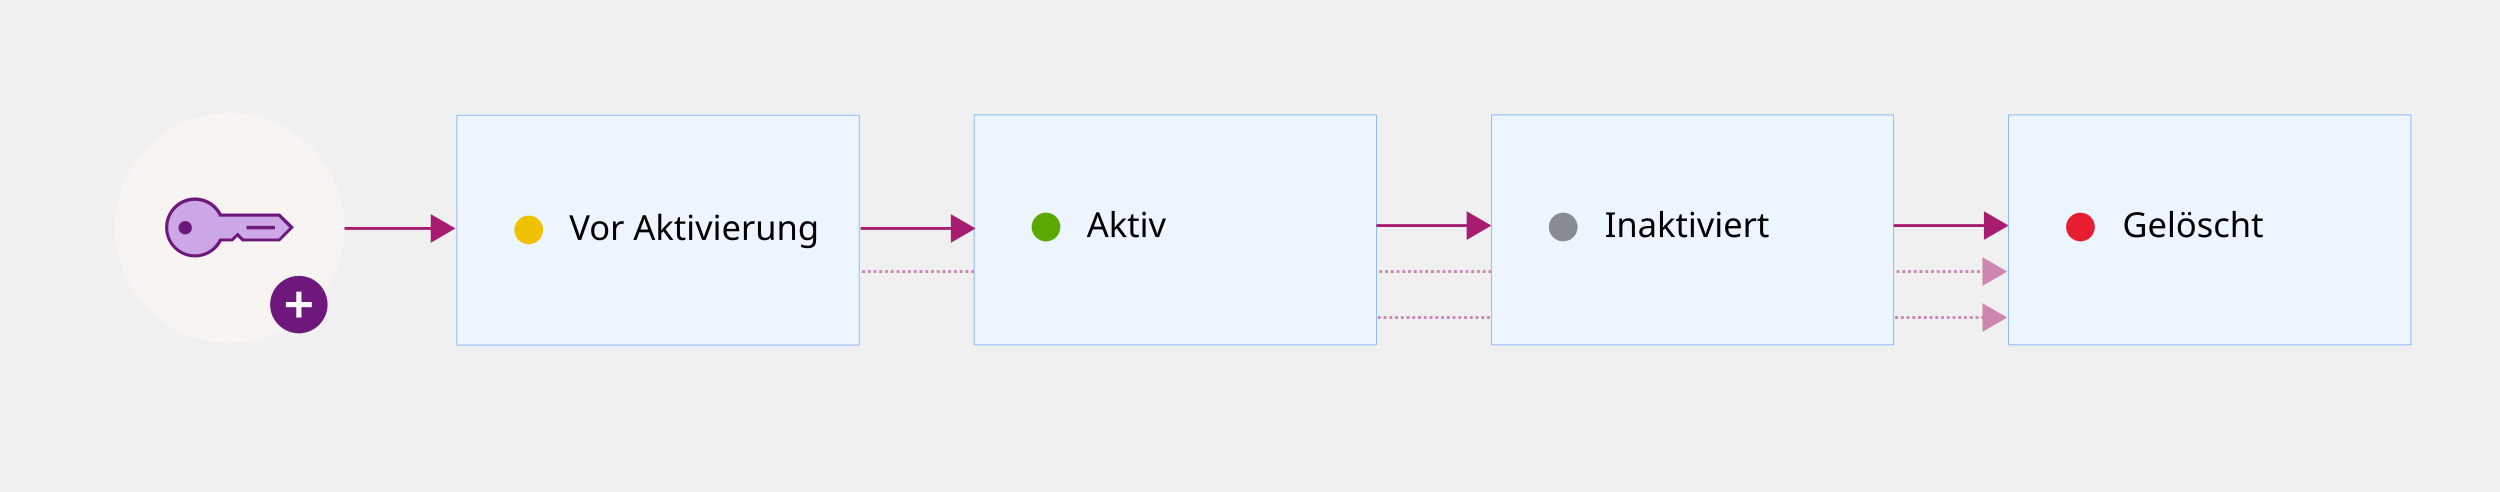
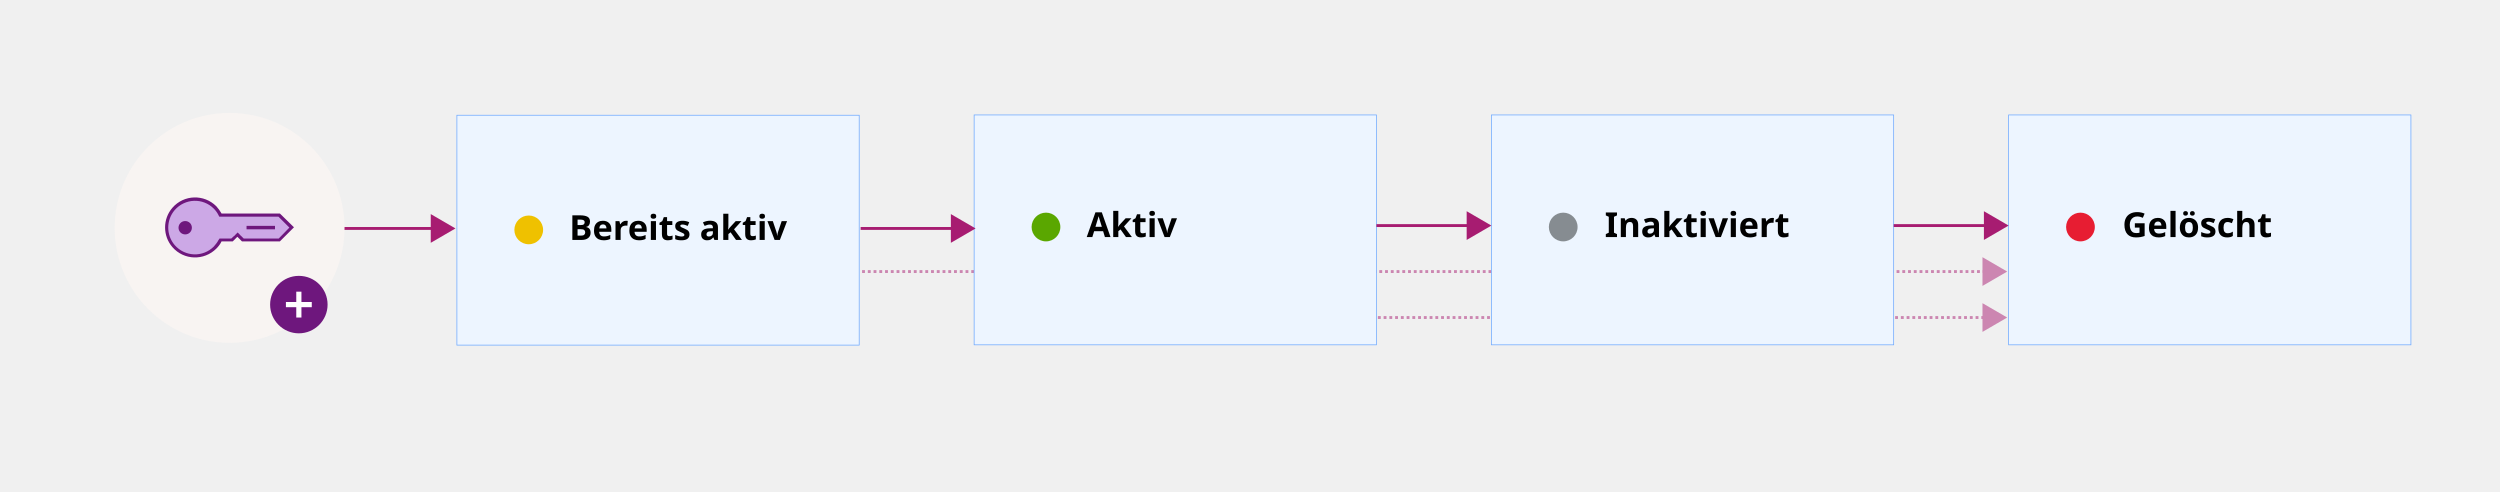
- <svg xmlns="http://www.w3.org/2000/svg" xmlns:xlink="http://www.w3.org/1999/xlink" viewBox="0 0 870 171">
-   <style>.st0{opacity:.5}.st1{fill:none;stroke:#a71c71;stroke-miterlimit:10;stroke-dasharray:1,1}.st2{fill:#a71c71}.st3,.st8{stroke-miterlimit:10}.st3{stroke-width:.25;fill:#edf5ff;stroke:#69a6ff}.st8{fill:none;stroke:#a71c71}.st14{clip-path:url(#SVGID_6_);fill:#6e177d}.st17{font-family:'IBMPlexSans-SemiBold'}.st18{font-size:12px}.st20{display:inline;fill:#272727}.st22{font-size:16px}</style>
+ <svg xmlns="http://www.w3.org/2000/svg" xmlns:xlink="http://www.w3.org/1999/xlink" viewBox="0 0 870 171" id="svg153">
+   <style id="style2">.st0{opacity:.5}.st1{fill:none;stroke:#a71c71;stroke-miterlimit:10;stroke-dasharray:1,1}.st2{fill:#a71c71}.st3,.st8{stroke-miterlimit:10}.st3{stroke-width:.25;fill:#edf5ff;stroke:#69a6ff}.st8{fill:none;stroke:#a71c71}.st14{clip-path:url(#SVGID_6_);fill:#6e177d}.st17{font-family:'IBMPlexSans-SemiBold'}.st18{font-size:12px}.st20{display:inline;fill:#272727}.st22{font-size:16px}</style>
  <g id="Visual">
-     <g class="st0">
-       <path class="st1" d="M300 94.5h391.3" />
-       <path class="st2" d="M689.9 99.5l8.6-5-8.6-5z" />
-     </g>
-     <g class="st0">
-       <path class="st1" d="M477.5 110.5h213.8" />
-       <path class="st2" d="M689.9 115.5l8.6-5-8.6-5z" />
-     </g>
-     <path class="st3" d="M339 40h140v80H339zM159 40.1h140v80H159zM519 40h140v80H519zM699 40h140v80H699z" />
-     <circle cx="184" cy="80" r="5" fill="#efc100" />
-     <circle cx="364" cy="79" r="5" fill="#5aa700" />
-     <circle cx="724" cy="79" r="5" fill="#e71d32" />
-     <circle cx="544" cy="79" r="5" fill="#868c91" />
-     <path class="st2" d="M118.5 79.5h40" />
-     <path class="st8" d="M118.5 79.5h32.8" />
-     <path class="st2" d="M149.9 84.5l8.6-5-8.6-5zM299.5 79.5h40" />
-     <path class="st8" d="M299.5 79.5h32.8" />
-     <path class="st2" d="M330.9 84.5l8.6-5-8.6-5zM479 78.5h40" />
-     <path class="st8" d="M479 78.5h32.8" />
-     <path class="st2" d="M510.4 83.5l8.6-5-8.6-5z" />
-     <g>
-       <path class="st8" d="M659 78.5h32.8" />
-       <path class="st2" d="M690.4 83.5l8.6-5-8.6-5z" />
-     </g>
-     <circle cx="79.9" cy="79.3" r="40" fill="#f8f4f2" />
-     <g id="Root_key">
-       <defs>
-         <path id="SVGID_1_" d="M57.4 68.8h45v20.9h-45z" />
-       </defs>
-       <clipPath id="SVGID_2_">
-         <use xlink:href="#SVGID_1_" overflow="visible" />
-       </clipPath>
-       <g clip-path="url(#SVGID_2_)">
-         <defs>
-           <path id="SVGID_3_" d="M57.4 68.8h45v20.9h-45z" />
-         </defs>
-         <clipPath id="SVGID_4_">
-           <use xlink:href="#SVGID_3_" overflow="visible" />
-         </clipPath>
-         <g clip-path="url(#SVGID_4_)">
-           <defs>
-             <path id="SVGID_5_" d="M57.4 68.8h45v20.9h-45z" />
-           </defs>
-           <clipPath id="SVGID_6_">
-             <use xlink:href="#SVGID_5_" overflow="visible" />
-           </clipPath>
-           <g opacity=".65" clip-path="url(#SVGID_6_)">
-             <defs>
-               <path id="SVGID_7_" d="M57.9 69.2h43.3v19.5H57.9z" />
-             </defs>
-             <clipPath id="SVGID_8_">
-               <use xlink:href="#SVGID_7_" overflow="visible" />
-             </clipPath>
-             <path d="M97 74.8H76.5c-1.6-3.3-4.9-5.6-8.8-5.6-5.4 0-9.8 4.4-9.8 9.8s4.4 9.8 9.8 9.8c3.9 0 7.2-2.3 8.8-5.6h5.1v-1.4H83.7v1.4H97l4.2-4.2-4.2-4.2z" clip-path="url(#SVGID_8_)" fill="#b380e0" />
-           </g>
-           <path class="st14" d="M97.4 74.3H77.1c-.5-.9-1.1-1.7-1.8-2.5-4.3-4.3-11.3-4.1-15.3.5-3.4 3.9-3.4 9.8 0 13.7 4 4.6 11 4.8 15.3.5.7-.7 1.4-1.6 1.8-2.5H81l1.6-1.6 1.6 1.6h13.2l4.9-4.9-4.9-4.8zM97 83H84.8l-1.3-1.3-.8-.8-.8.8-1.4 1.3h-4.1l-.4.6c-.4.8-1 1.5-1.6 2.2-3.8 3.8-10 3.6-13.6-.5-3-3.5-3-8.7 0-12.2 3.6-4.1 9.8-4.3 13.6-.5.6.6 1.2 1.4 1.6 2.2l.3.6H96.9l3.8 3.8L97 83z" />
-           <path class="st14" d="M66.1 77.6c.9.9.9 2.4 0 3.3-.9.9-2.4.9-3.3 0-.9-.9-.9-2.4 0-3.3.9-.9 2.4-.9 3.3 0M85.8 78.6h9.9v1.2h-9.9z" />
+     <g class="st0" id="g12">
+       <g id="g10">
+         <path class="st1" id="line4" d="M300 94.5h391.3" />
+         <g id="g8">
+           <path class="st2" id="polygon6" d="M689.9 99.5l8.6-5-8.6-5z" />
        </g>
      </g>
    </g>
-     <circle cx="104" cy="106" r="6" fill="#fff" />
-     <g>
-       <path d="M104 96c-5.5 0-10 4.5-10 10s4.5 10 10 10 10-4.5 10-10-4.4-10-10-10zm4.5 10.9h-3.6v3.6h-1.8v-3.6h-3.6v-1.8h3.6v-3.6h1.8v3.6h3.6v1.8z" fill="#6e177d" />
+     <g class="st0" id="g22">
+       <g id="g20">
+         <path class="st1" id="line14" d="M477.5 110.5h213.8" />
+         <g id="g18">
+           <path class="st2" id="polygon16" d="M689.9 115.5l8.6-5-8.6-5z" />
+         </g>
+       </g>
+     </g>
+     <path class="st3" id="rect24" d="M339 40h140v80H339z" />
+     <path class="st3" id="rect26" d="M159 40.1h140v80H159z" />
+     <path class="st3" id="rect28" d="M519 40h140v80H519z" />
+     <path class="st3" id="rect30" d="M699 40h140v80H699z" />
+     <circle cx="184" cy="80" r="5" id="circle32" fill="#efc100" />
+     <circle cx="364" cy="79" r="5" id="circle34" fill="#5aa700" />
+     <circle cx="724" cy="79" r="5" id="circle36" fill="#e71d32" />
+     <circle cx="544" cy="79" r="5" id="circle38" fill="#868c91" />
+     <g id="g50">
+       <path class="st2" id="line40" d="M118.5 79.5h40" />
+       <g id="g48">
+         <path class="st8" id="line42" d="M118.5 79.5h32.8" />
+         <g id="g46">
+           <path class="st2" id="polygon44" d="M149.9 84.5l8.6-5-8.6-5z" />
+         </g>
+       </g>
+     </g>
+     <g id="g62">
+       <path class="st2" id="line52" d="M299.5 79.5h40" />
+       <g id="g60">
+         <path class="st8" id="line54" d="M299.5 79.5h32.8" />
+         <g id="g58">
+           <path class="st2" id="polygon56" d="M330.9 84.5l8.6-5-8.6-5z" />
+         </g>
+       </g>
+     </g>
+     <g id="g74">
+       <path class="st2" id="line64" d="M479 78.5h40" />
+       <g id="g72">
+         <path class="st8" id="line66" d="M479 78.5h32.8" />
+         <g id="g70">
+           <path class="st2" id="polygon68" d="M510.4 83.5l8.6-5-8.6-5z" />
+         </g>
+       </g>
+     </g>
+     <g id="g84">
+       <g id="g82">
+         <path class="st8" id="line76" d="M659 78.5h32.8" />
+         <g id="g80">
+           <path class="st2" id="polygon78" d="M690.4 83.5l8.6-5-8.6-5z" />
+         </g>
+       </g>
+     </g>
+     <circle cx="79.9" cy="79.3" r="40" id="circle86" fill="#f8f4f2" />
+     <g id="Root_key">
+       <g id="g128">
+         <defs id="defs89">
+           <path id="SVGID_1_" d="M57.4 68.8h45v20.9h-45z" />
+         </defs>
+         <clipPath id="SVGID_2_">
+           <use xlink:href="#SVGID_1_" id="use91" overflow="visible" />
+         </clipPath>
+         <g clip-path="url(#SVGID_2_)" id="g126">
+           <defs id="defs95">
+             <path id="SVGID_3_" d="M57.4 68.8h45v20.9h-45z" />
+           </defs>
+           <clipPath id="SVGID_4_">
+             <use xlink:href="#SVGID_3_" id="use97" overflow="visible" />
+           </clipPath>
+           <g clip-path="url(#SVGID_4_)" id="g124">
+             <defs id="defs101">
+               <path id="SVGID_5_" d="M57.4 68.8h45v20.9h-45z" />
+             </defs>
+             <clipPath id="SVGID_6_">
+               <use xlink:href="#SVGID_5_" id="use103" overflow="visible" />
+             </clipPath>
+             <g clip-path="url(#SVGID_6_)" id="g116" opacity=".65">
+               <g id="g114">
+                 <defs id="defs107">
+                   <path id="SVGID_7_" d="M57.9 69.2h43.3v19.5H57.9z" />
+                 </defs>
+                 <clipPath id="SVGID_8_">
+                   <use xlink:href="#SVGID_7_" id="use109" overflow="visible" />
+                 </clipPath>
+                 <path d="M97 74.8H76.5c-1.6-3.3-4.9-5.6-8.8-5.6-5.4 0-9.8 4.4-9.8 9.8s4.4 9.8 9.8 9.8c3.9 0 7.2-2.3 8.8-5.6h5.1v-1.4H83.7v1.4H97l4.2-4.2-4.2-4.2z" clip-path="url(#SVGID_8_)" id="path112" fill="#b380e0" />
+               </g>
+             </g>
+             <path class="st14" d="M97.4 74.3H77.1c-.5-.9-1.1-1.7-1.8-2.5-4.3-4.3-11.3-4.1-15.3.5-3.4 3.9-3.4 9.8 0 13.7 4 4.6 11 4.8 15.3.5.7-.7 1.4-1.6 1.8-2.5H81l1.6-1.6 1.6 1.6h13.2l4.9-4.9-4.9-4.8zM97 83H84.8l-1.3-1.3-.8-.8-.8.8-1.4 1.3h-4.1l-.4.6c-.4.8-1 1.5-1.6 2.2-3.8 3.8-10 3.6-13.6-.5-3-3.5-3-8.7 0-12.2 3.6-4.1 9.8-4.3 13.6-.5.6.6 1.2 1.4 1.6 2.2l.3.6H96.9l3.8 3.8L97 83z" clip-path="url(#SVGID_6_)" id="path118" />
+             <path class="st14" d="M66.1 77.6c.9.9.9 2.4 0 3.3-.9.9-2.4.9-3.3 0-.9-.9-.9-2.4 0-3.3.9-.9 2.4-.9 3.3 0" clip-path="url(#SVGID_6_)" id="path120" />
+             <path class="st14" clip-path="url(#SVGID_6_)" id="rect122" d="M85.8 78.6h9.9v1.2h-9.9z" />
+           </g>
+         </g>
+       </g>
+     </g>
+     <circle cx="104" cy="106" r="6" id="circle131" fill="#fff" />
+     <g id="g135">
+       <path d="M104 96c-5.5 0-10 4.5-10 10s4.5 10 10 10 10-4.5 10-10-4.4-10-10-10zm4.5 10.9h-3.6v3.6h-1.8v-3.6h-3.6v-1.8h3.6v-3.6h1.8v3.6h3.6v1.8z" id="path133" fill="#6e177d" />
    </g>
  </g>
  <g id="Text">
-     <text transform="translate(198.102 83.498)" class="st17 st18">Vor Aktivierung</text>
-     <text transform="translate(378.18 82.498)" class="st17 st18">Aktiv</text>
-     <text transform="translate(558.434 82.498)" class="st17 st18">Inaktiviert</text>
-     <text transform="translate(738.6 82.498)" class="st17 st18">Gelöscht</text>
+     <text transform="translate(198.102 83.498)" class="st17 st18" id="text138" font-size="12" font-family="IBMPlexSans-SemiBold">
+       <tspan style="-inkscape-font-specification:'IBM Plex Sans Semi-Bold'" id="tspan161" font-weight="600" font-family="IBM Plex Sans">Bereits aktiv</tspan>
+     </text>
+     <text transform="translate(378.18 82.498)" class="st17 st18" id="text140" font-size="12" font-family="IBMPlexSans-SemiBold">
+       <tspan style="-inkscape-font-specification:'IBM Plex Sans Semi-Bold'" id="tspan163" font-weight="600" font-family="IBM Plex Sans">Aktiv</tspan>
+     </text>
+     <text transform="translate(558.434 82.498)" class="st17 st18" id="text142" font-size="12" font-family="IBMPlexSans-SemiBold">
+       <tspan style="-inkscape-font-specification:'IBM Plex Sans Semi-Bold'" id="tspan165" font-weight="600" font-family="IBM Plex Sans">Inaktiviert</tspan>
+     </text>
+     <text transform="translate(738.6 82.498)" class="st17 st18" id="text144" font-size="12" font-family="IBMPlexSans-SemiBold">
+       <tspan style="-inkscape-font-specification:'IBM Plex Sans Semi-Bold'" id="tspan167" font-weight="600" font-family="IBM Plex Sans">Gelöscht</tspan>
+     </text>
  </g>
</svg>
